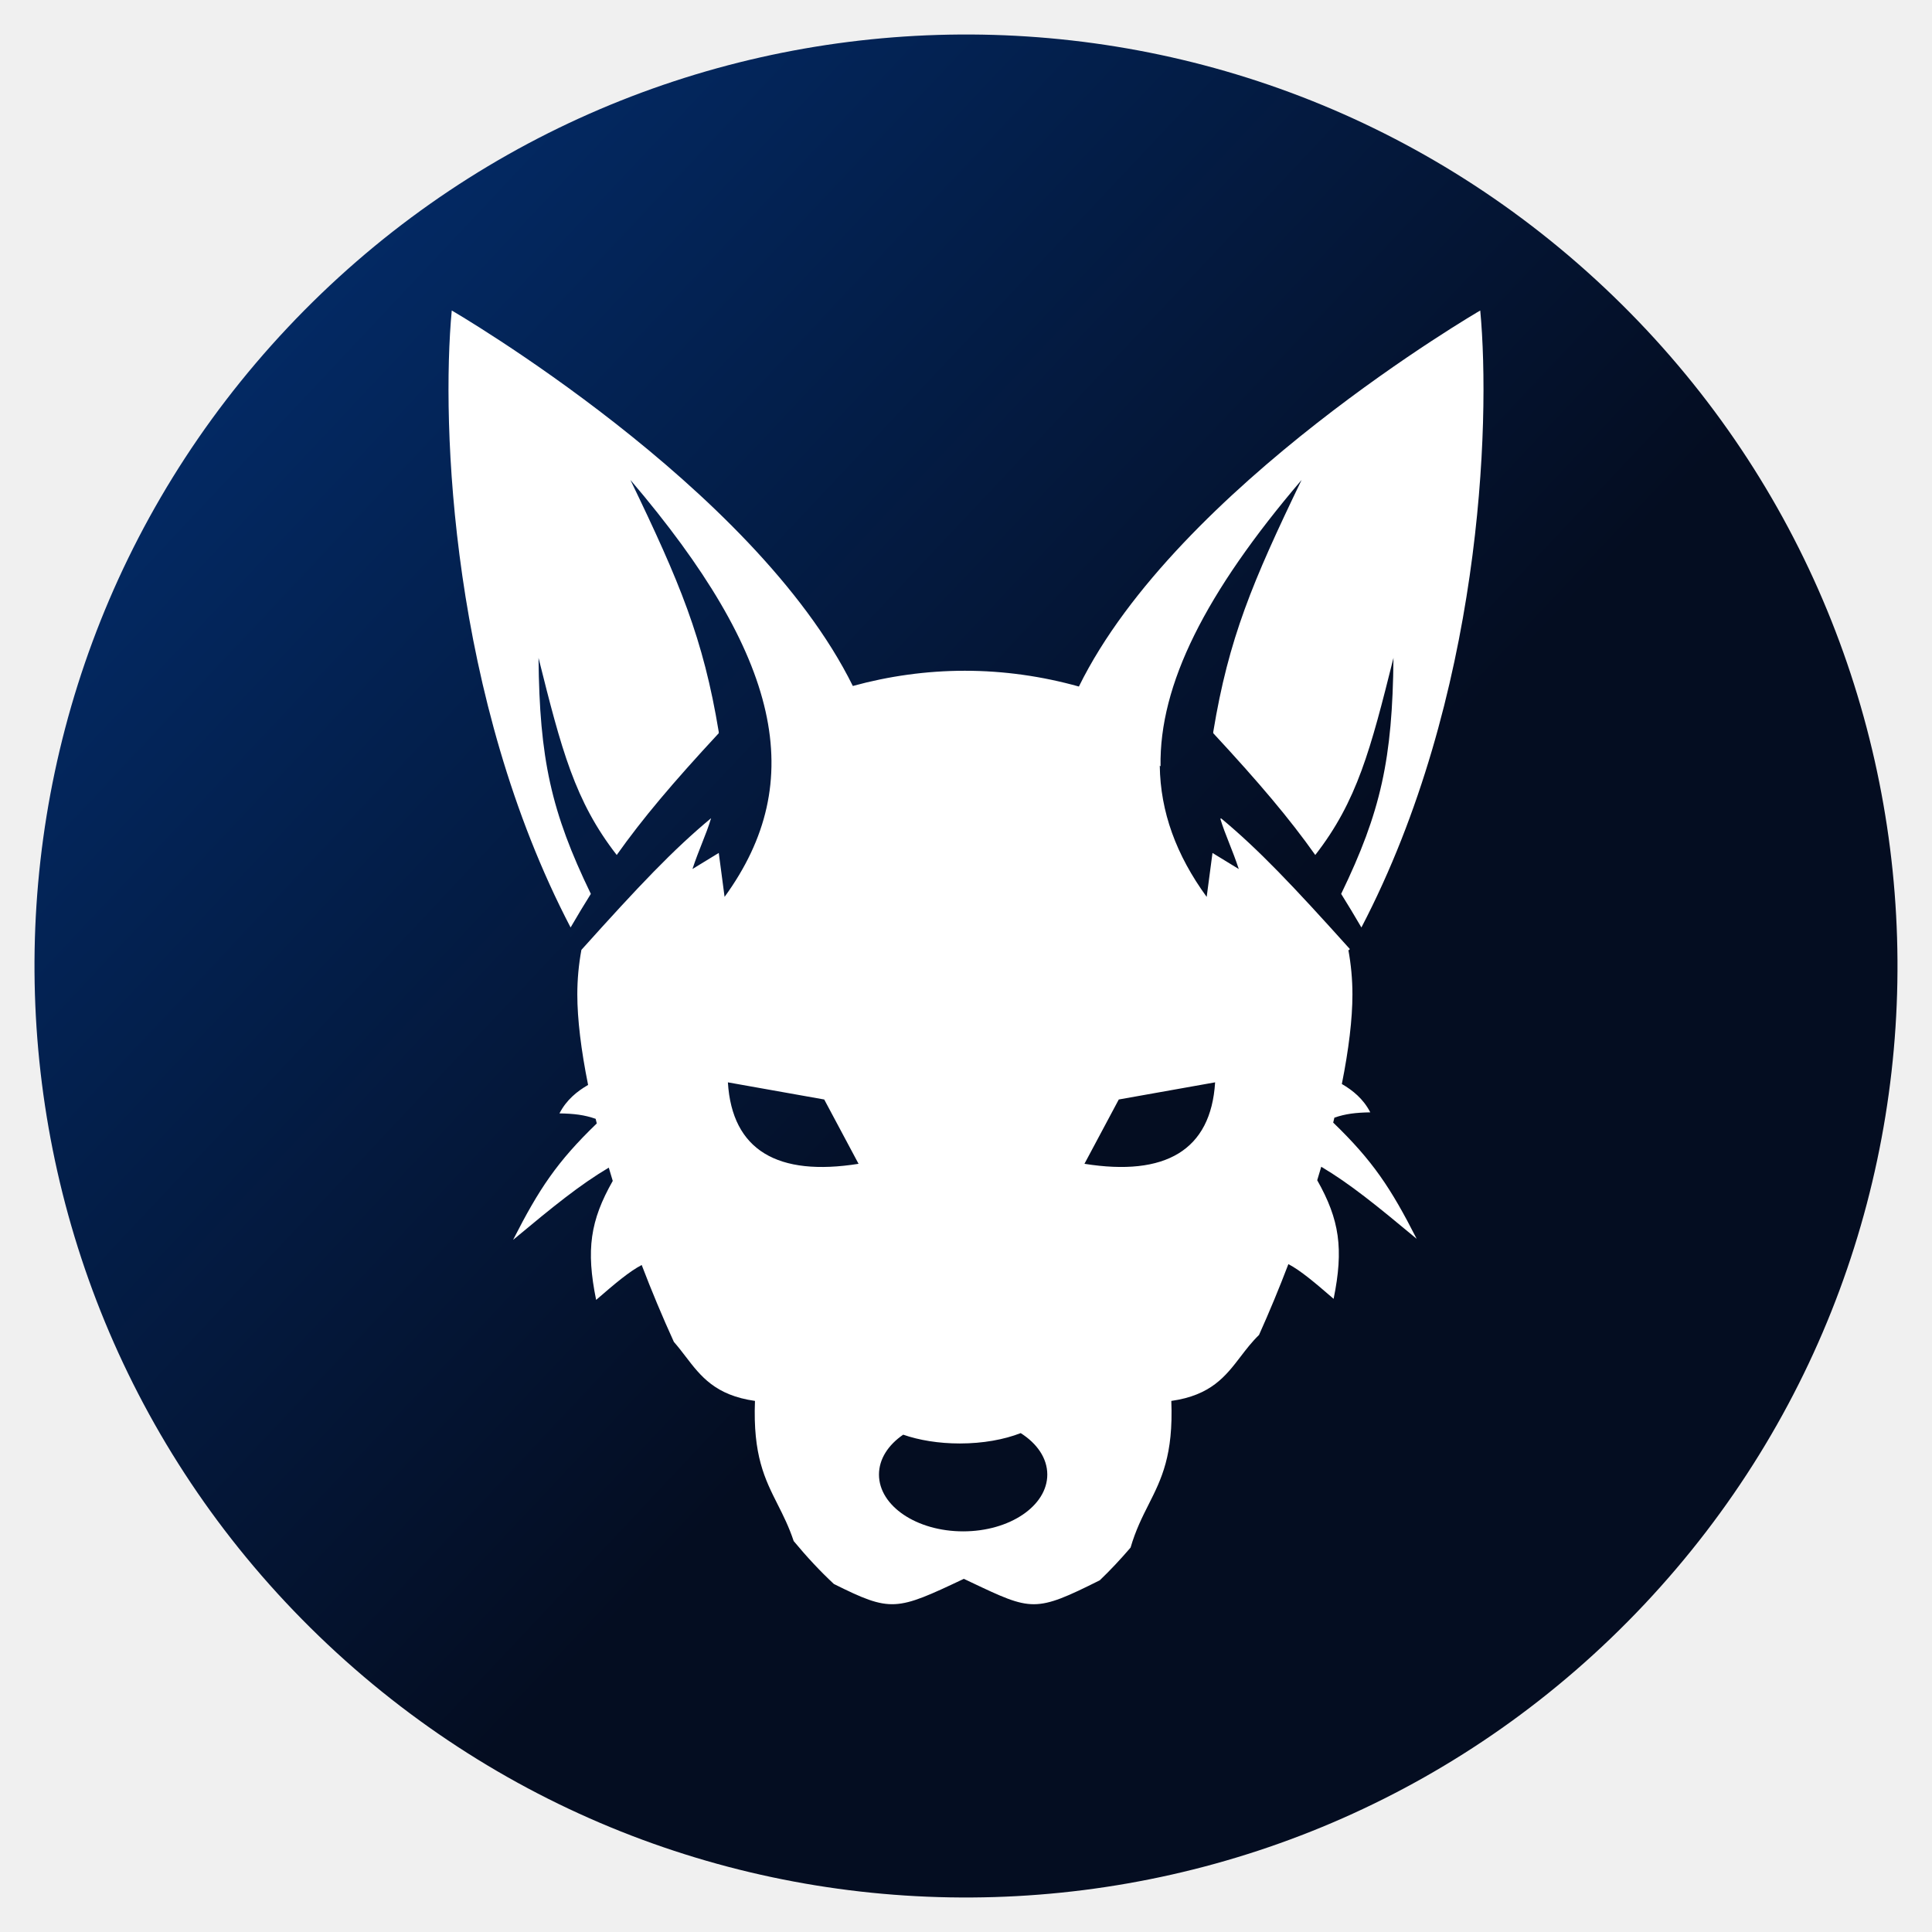
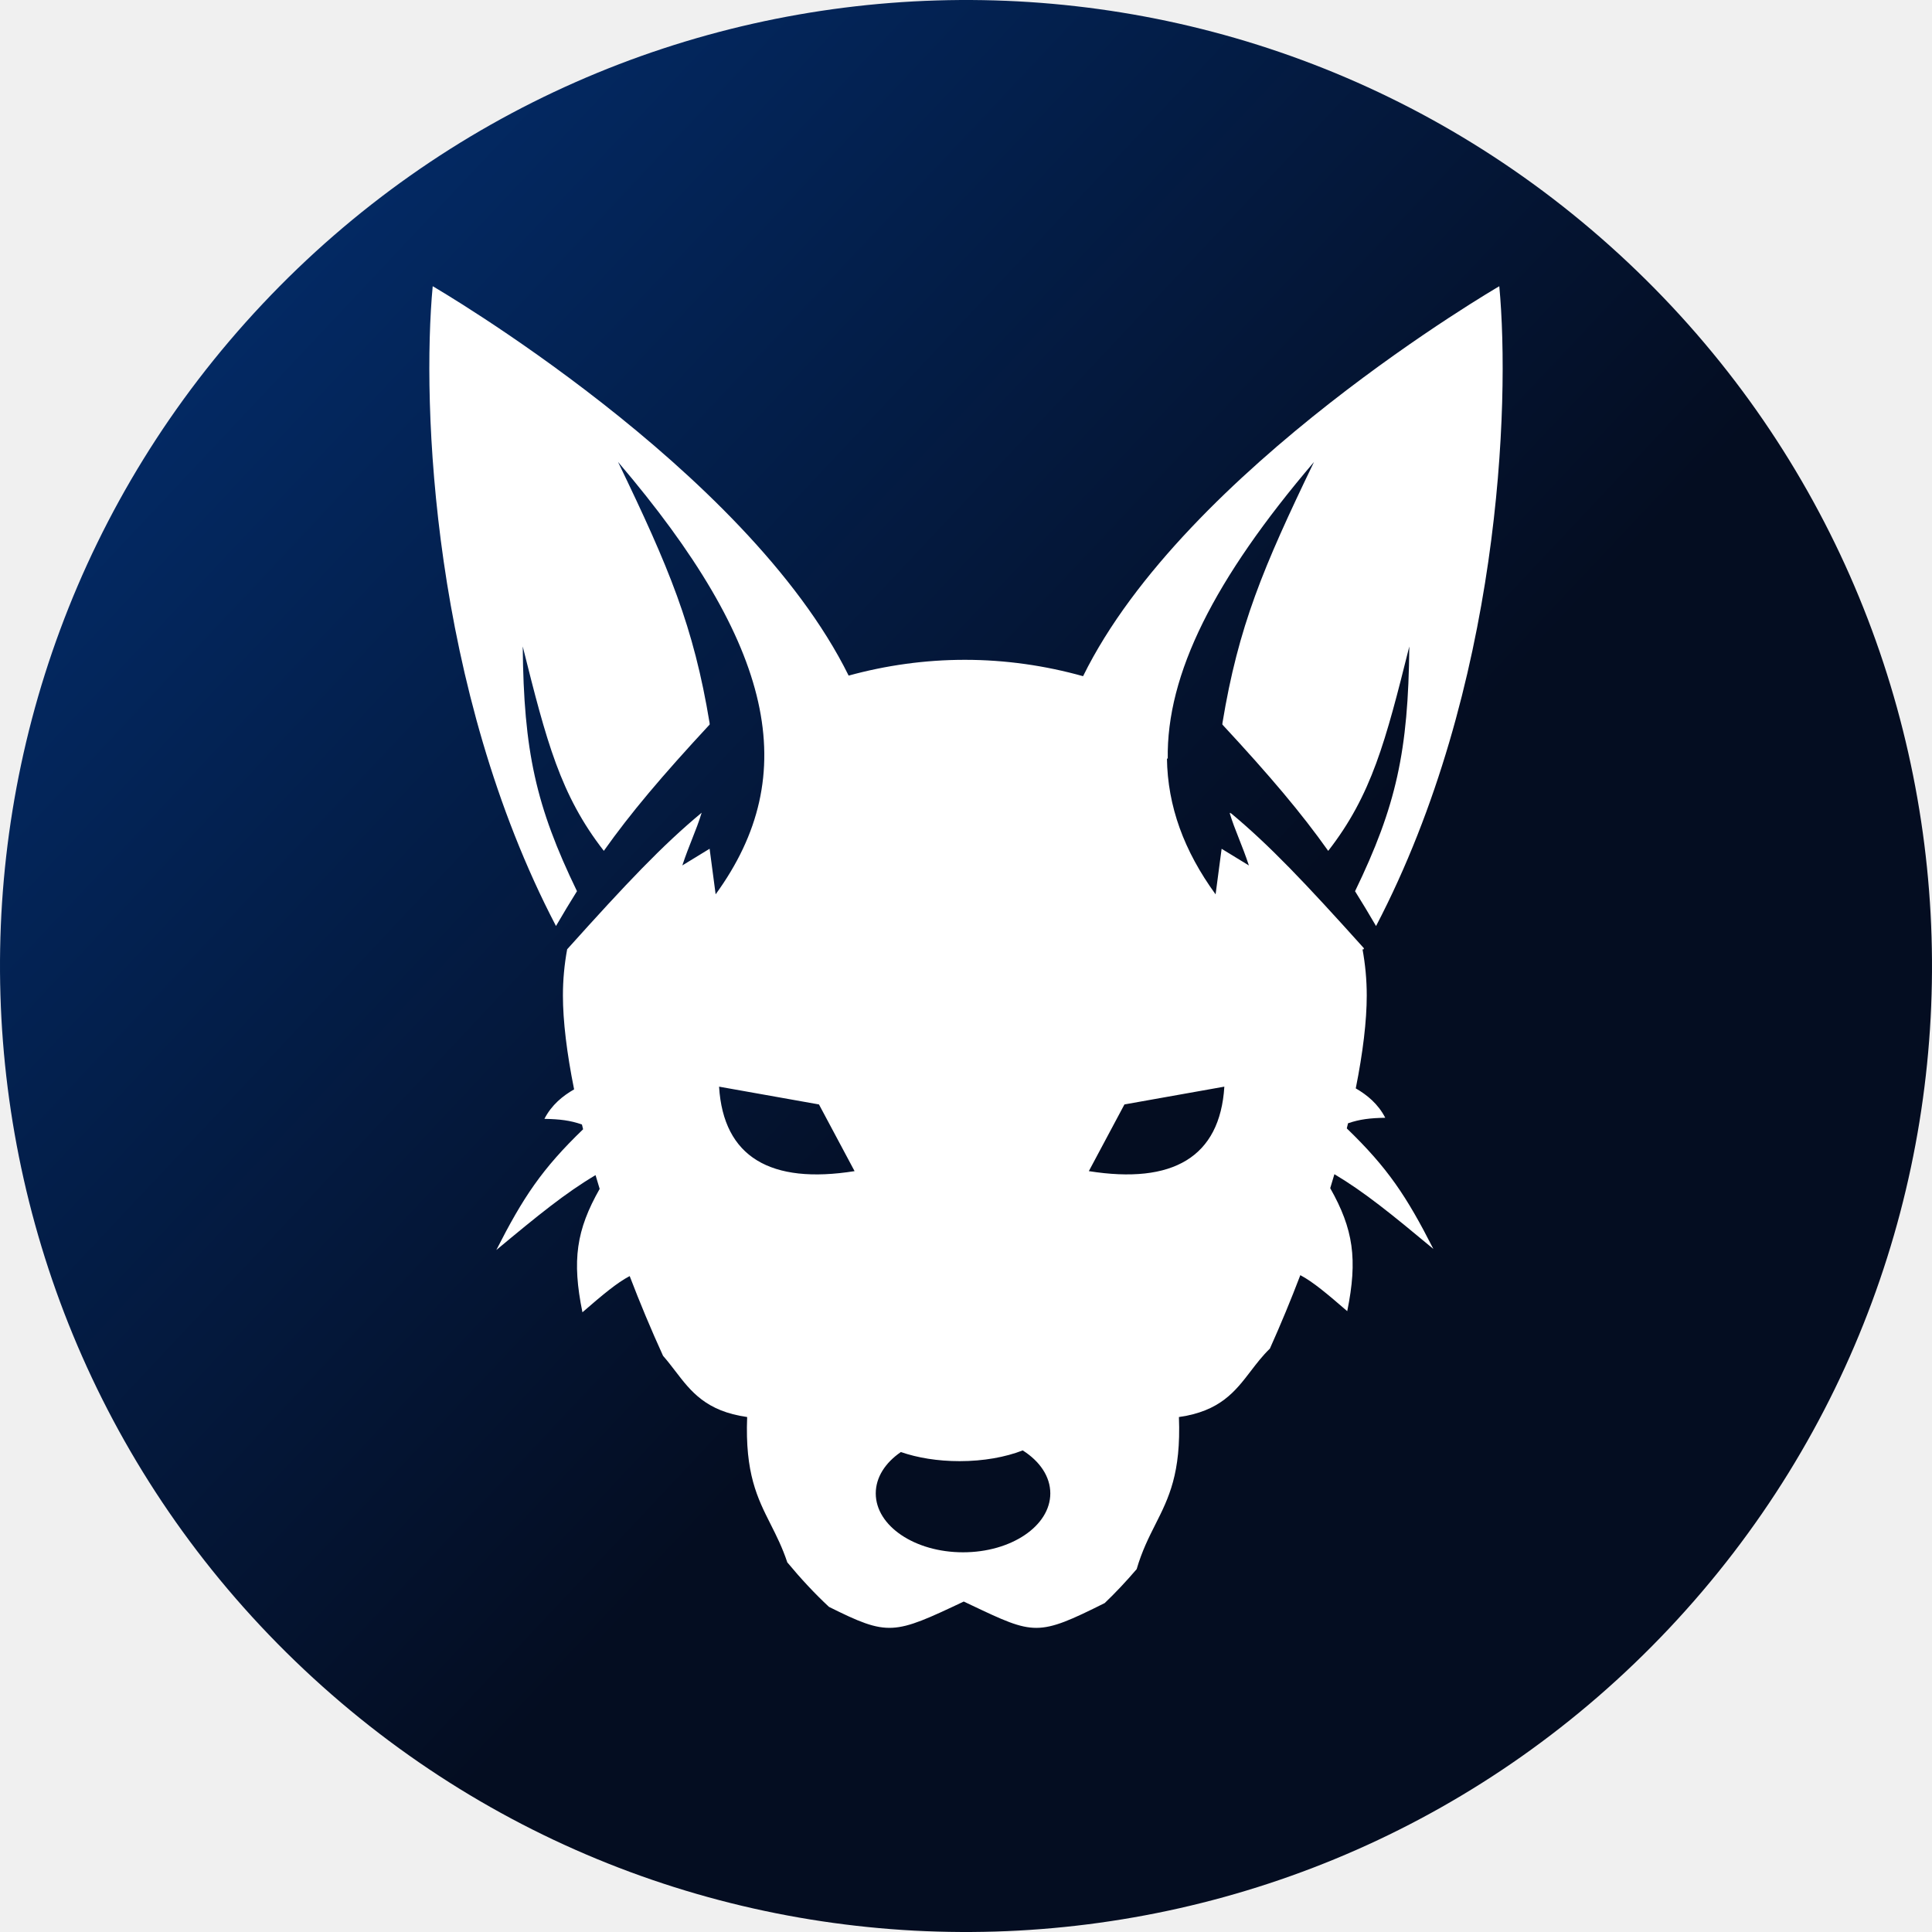
- <svg xmlns="http://www.w3.org/2000/svg" xmlns:xlink="http://www.w3.org/1999/xlink" width="280" height="280" viewBox="0 0 280 280" fill="none" version="1.1" id="svg4">
+ <svg xmlns="http://www.w3.org/2000/svg" xmlns:xlink="http://www.w3.org/1999/xlink" width="270" height="270" viewBox="0 0 270 270" fill="none" version="1.1" id="svg4">
  <defs id="defs8">
    <linearGradient id="linearGradient3908">
      <stop style="stop-color:#032963;stop-opacity:1;" offset="0" id="stop3904" />
      <stop style="stop-color:#040d21;stop-opacity:1;" offset="0.605" id="stop3906" />
    </linearGradient>
-     <linearGradient xlink:href="#linearGradient3908" id="linearGradient3910" x1="0" y1="140" x2="280" y2="140" gradientUnits="userSpaceOnUse" gradientTransform="matrix(0.9642857,0,0,0.9642857,62.89842,-128.9821)" />
+     <linearGradient xlink:href="#linearGradient3908" id="linearGradient3910" x1="0" y1="140" x2="280" y2="140" gradientUnits="userSpaceOnUse" gradientTransform="matrix(0.9642857,0,0,0.9642857,55.83061,-129.197)" />
  </defs>
-   <circle style="fill:url(#linearGradient3910);fill-opacity:1;stroke-width:0.964" id="path298" cx="197.898" cy="6.018" r="135" transform="rotate(43.25823)" />
-   <path fill-rule="evenodd" clip-rule="evenodd" d="m 65.472,45 c 0,0 43.823,25.445 58.127,54.417 5.2,-1.429 10.664,-2.206 16.235,-2.206 5.676,0 11.24,0.807 16.527,2.287 C 170.624,70.493 214.528,45 214.528,45 c 1.553,16.534 0.101,56.22 -17.223,89.416 -1.002,-1.72 -1.969,-3.327 -2.934,-4.868 5.761,-11.9 7.441,-19.57 7.582,-34.202 -3.321,13.281 -5.26,20.757 -11.334,28.565 -3.736,-5.27 -8.079,-10.416 -14.79,-17.655 l 0.006,-0.191 c 2.231,-13.54 5.655,-21.693 12.799,-36.505 -13.966,16.379 -20.638,29.667 -20.438,41.509 l -0.114,-0.111 c 0.089,6.709 2.38,12.953 6.799,19.029 l 0.842,-6.369 3.811,2.33 c -0.473,-1.437 -0.948,-2.634 -1.393,-3.759 -0.481,-1.217 -0.929,-2.349 -1.307,-3.609 0.049,0.042 0.1,0.083 0.15,0.125 -0.013,-0.042 -0.026,-0.083 -0.038,-0.125 5.477,4.549 10.401,9.745 18.676,18.951 l -0.11,0.194 -0.107,-0.105 c 0.395,2.136 0.6,4.307 0.6,6.502 0,3.54 -0.534,7.976 -1.535,12.98 1.569,0.909 3.116,2.153 4.122,4.107 -2.121,0.036 -3.585,0.212 -5.202,0.77 -0.057,0.237 -0.115,0.475 -0.174,0.714 5.744,5.547 8.35,9.482 12.098,16.845 -5.895,-4.904 -9.623,-7.936 -13.829,-10.445 -0.189,0.648 -0.384,1.3 -0.584,1.955 3.231,5.714 3.856,9.926 2.377,17.189 -2.778,-2.404 -4.778,-4.093 -6.555,-5.032 -1.305,3.421 -2.728,6.864 -4.257,10.268 -1.027,0.992 -1.851,2.069 -2.666,3.133 -2.181,2.85 -4.295,5.611 -10.044,6.426 0.309,7.873 -1.432,11.323 -3.283,14.992 -0.928,1.838 -1.884,3.732 -2.622,6.264 -1.458,1.704 -2.947,3.29 -4.462,4.739 -9.369,4.689 -9.857,4.457 -18.607,0.309 l -1.095,-0.519 c -9.81,4.641 -10.517,4.889 -18.837,0.744 -1.989,-1.849 -3.934,-3.938 -5.824,-6.219 -0.689,-2.073 -1.519,-3.717 -2.327,-5.319 -1.852,-3.669 -3.592,-7.119 -3.283,-14.992 -5.749,-0.815 -7.863,-3.576 -10.044,-6.426 -0.546,-0.713 -1.097,-1.432 -1.709,-2.127 -1.683,-3.689 -3.243,-7.428 -4.663,-11.144 -1.789,0.933 -3.8,2.631 -6.604,5.058 -1.484,-7.288 -0.85,-11.503 2.408,-17.246 -0.197,-0.644 -0.389,-1.285 -0.576,-1.923 -4.222,2.513 -7.954,5.549 -13.868,10.469 3.755,-7.376 6.363,-11.313 12.13,-16.876 -0.055,-0.224 -0.11,-0.447 -0.164,-0.669 -1.634,-0.57 -3.105,-0.749 -5.244,-0.786 1.012,-1.965 2.571,-3.213 4.15,-4.122 -1.019,-5.062 -1.563,-9.547 -1.563,-13.12 0,-2.179 0.202,-4.336 0.592,-6.456 8.348,-9.291 13.294,-14.516 18.797,-19.087 -0.379,1.26 -0.827,2.392 -1.308,3.608 -0.445,1.125 -0.919,2.322 -1.393,3.759 l 3.812,-2.33 0.843,6.369 C 117.205,113.21 113.194,95.159 91.367,69.56 98.511,84.371 101.935,92.525 104.165,106.065 l 0.007,0.191 c -6.712,7.239 -11.055,12.386 -14.791,17.655 -6.074,-7.808 -8.013,-15.284 -11.334,-28.565 0.141,14.632 1.822,22.302 7.582,34.202 -0.966,1.54 -1.932,3.147 -2.934,4.867 C 65.371,101.219 63.919,61.534 65.472,45 Z m 58.956,123.667 -4.975,-9.32 -13.962,-2.485 c 0.609,9.868 7.222,13.67 18.937,11.806 z m 37.714,-9.32 -4.975,9.32 c 11.715,1.864 18.327,-1.937 18.937,-11.806 z m -31.244,48.577 c -2.17,1.487 -3.51,3.528 -3.51,5.78 0,4.547 5.461,8.232 12.197,8.232 6.736,0 12.197,-3.685 12.197,-8.232 0,-2.369 -1.483,-4.505 -3.856,-6.007 -2.405,0.938 -5.476,1.502 -8.822,1.502 -3.066,0 -5.902,-0.473 -8.206,-1.275 z" fill="#040d21" id="path2" style="fill:#ffffff;fill-opacity:1;stroke-width:0.852" />
+   <circle style="fill:url(#linearGradient3910);fill-opacity:1;stroke-width:0.964" id="path298" cx="190.831" cy="5.803" r="135" transform="rotate(43.25823)" />
+   <path fill-rule="evenodd" clip-rule="evenodd" d="m 60.472,40 c 0,0 43.823,25.445 58.127,54.417 5.2,-1.429 10.664,-2.206 16.235,-2.206 5.676,0 11.24,0.807 16.527,2.287 14.263,-29.005 58.167,-54.497 58.167,-54.497 1.553,16.534 0.101,56.22 -17.223,89.416 -1.002,-1.72 -1.969,-3.327 -2.934,-4.868 5.761,-11.9 7.441,-19.57 7.582,-34.202 -3.321,13.281 -5.26,20.757 -11.334,28.565 -3.736,-5.27 -8.079,-10.416 -14.79,-17.655 l 0.006,-0.191 c 2.231,-13.54 5.655,-21.693 12.799,-36.505 -13.966,16.379 -20.638,29.667 -20.438,41.509 l -0.114,-0.111 c 0.089,6.709 2.38,12.953 6.799,19.029 l 0.842,-6.369 3.811,2.33 c -0.473,-1.437 -0.948,-2.634 -1.393,-3.759 -0.481,-1.217 -0.929,-2.349 -1.307,-3.609 0.049,0.042 0.1,0.083 0.15,0.125 -0.013,-0.042 -0.026,-0.083 -0.038,-0.125 5.477,4.549 10.401,9.745 18.676,18.951 l -0.11,0.194 -0.107,-0.105 c 0.395,2.136 0.6,4.307 0.6,6.502 0,3.54 -0.534,7.976 -1.535,12.98 1.569,0.909 3.116,2.153 4.122,4.107 -2.121,0.036 -3.585,0.212 -5.202,0.77 -0.057,0.237 -0.115,0.475 -0.174,0.714 5.744,5.547 8.35,9.482 12.098,16.845 -5.895,-4.904 -9.623,-7.936 -13.829,-10.445 -0.189,0.648 -0.384,1.3 -0.584,1.955 3.231,5.714 3.856,9.926 2.377,17.189 -2.778,-2.404 -4.778,-4.093 -6.555,-5.032 -1.305,3.421 -2.728,6.864 -4.257,10.268 -1.027,0.992 -1.851,2.069 -2.666,3.133 -2.181,2.85 -4.295,5.611 -10.044,6.426 0.309,7.873 -1.432,11.323 -3.283,14.992 -0.928,1.838 -1.884,3.732 -2.622,6.264 -1.458,1.704 -2.947,3.29 -4.462,4.739 -9.369,4.689 -9.857,4.457 -18.607,0.309 l -1.095,-0.519 c -9.81,4.641 -10.517,4.889 -18.837,0.744 -1.989,-1.849 -3.934,-3.938 -5.824,-6.219 -0.689,-2.073 -1.519,-3.717 -2.327,-5.319 -1.852,-3.669 -3.592,-7.119 -3.283,-14.992 -5.749,-0.815 -7.863,-3.576 -10.044,-6.426 -0.546,-0.713 -1.097,-1.432 -1.709,-2.127 -1.683,-3.689 -3.243,-7.428 -4.663,-11.144 -1.789,0.933 -3.8,2.631 -6.604,5.058 -1.484,-7.288 -0.85,-11.503 2.408,-17.246 -0.197,-0.644 -0.389,-1.285 -0.576,-1.923 -4.222,2.513 -7.954,5.549 -13.868,10.469 3.755,-7.376 6.363,-11.313 12.13,-16.876 -0.055,-0.224 -0.11,-0.447 -0.164,-0.669 -1.634,-0.57 -3.105,-0.749 -5.244,-0.786 1.012,-1.965 2.571,-3.213 4.15,-4.122 -1.019,-5.062 -1.563,-9.547 -1.563,-13.12 0,-2.179 0.202,-4.336 0.592,-6.456 8.348,-9.291 13.294,-14.516 18.797,-19.087 -0.379,1.26 -0.827,2.392 -1.308,3.608 -0.445,1.125 -0.919,2.322 -1.393,3.759 l 3.812,-2.33 0.843,6.369 c 12.197,-16.777 8.187,-34.828 -13.641,-60.427 7.144,14.812 10.568,22.966 12.799,36.505 l 0.007,0.191 c -6.712,7.239 -11.055,12.386 -14.791,17.655 -6.074,-7.808 -8.013,-15.284 -11.334,-28.565 0.141,14.632 1.822,22.302 7.582,34.202 -0.966,1.54 -1.932,3.147 -2.934,4.867 C 60.371,96.219 58.919,56.534 60.472,40 Z m 58.956,123.667 -4.975,-9.32 -13.962,-2.485 c 0.609,9.868 7.222,13.67 18.937,11.806 z m 37.714,-9.32 -4.975,9.32 c 11.715,1.864 18.327,-1.937 18.937,-11.806 z m -31.244,48.577 c -2.17,1.487 -3.51,3.528 -3.51,5.78 0,4.547 5.461,8.232 12.197,8.232 6.736,0 12.197,-3.685 12.197,-8.232 0,-2.369 -1.483,-4.505 -3.856,-6.007 -2.405,0.938 -5.476,1.502 -8.822,1.502 -3.066,0 -5.902,-0.473 -8.206,-1.275 z" fill="#040d21" id="path2" style="fill:#ffffff;fill-opacity:1;stroke-width:0.852" />
</svg>
